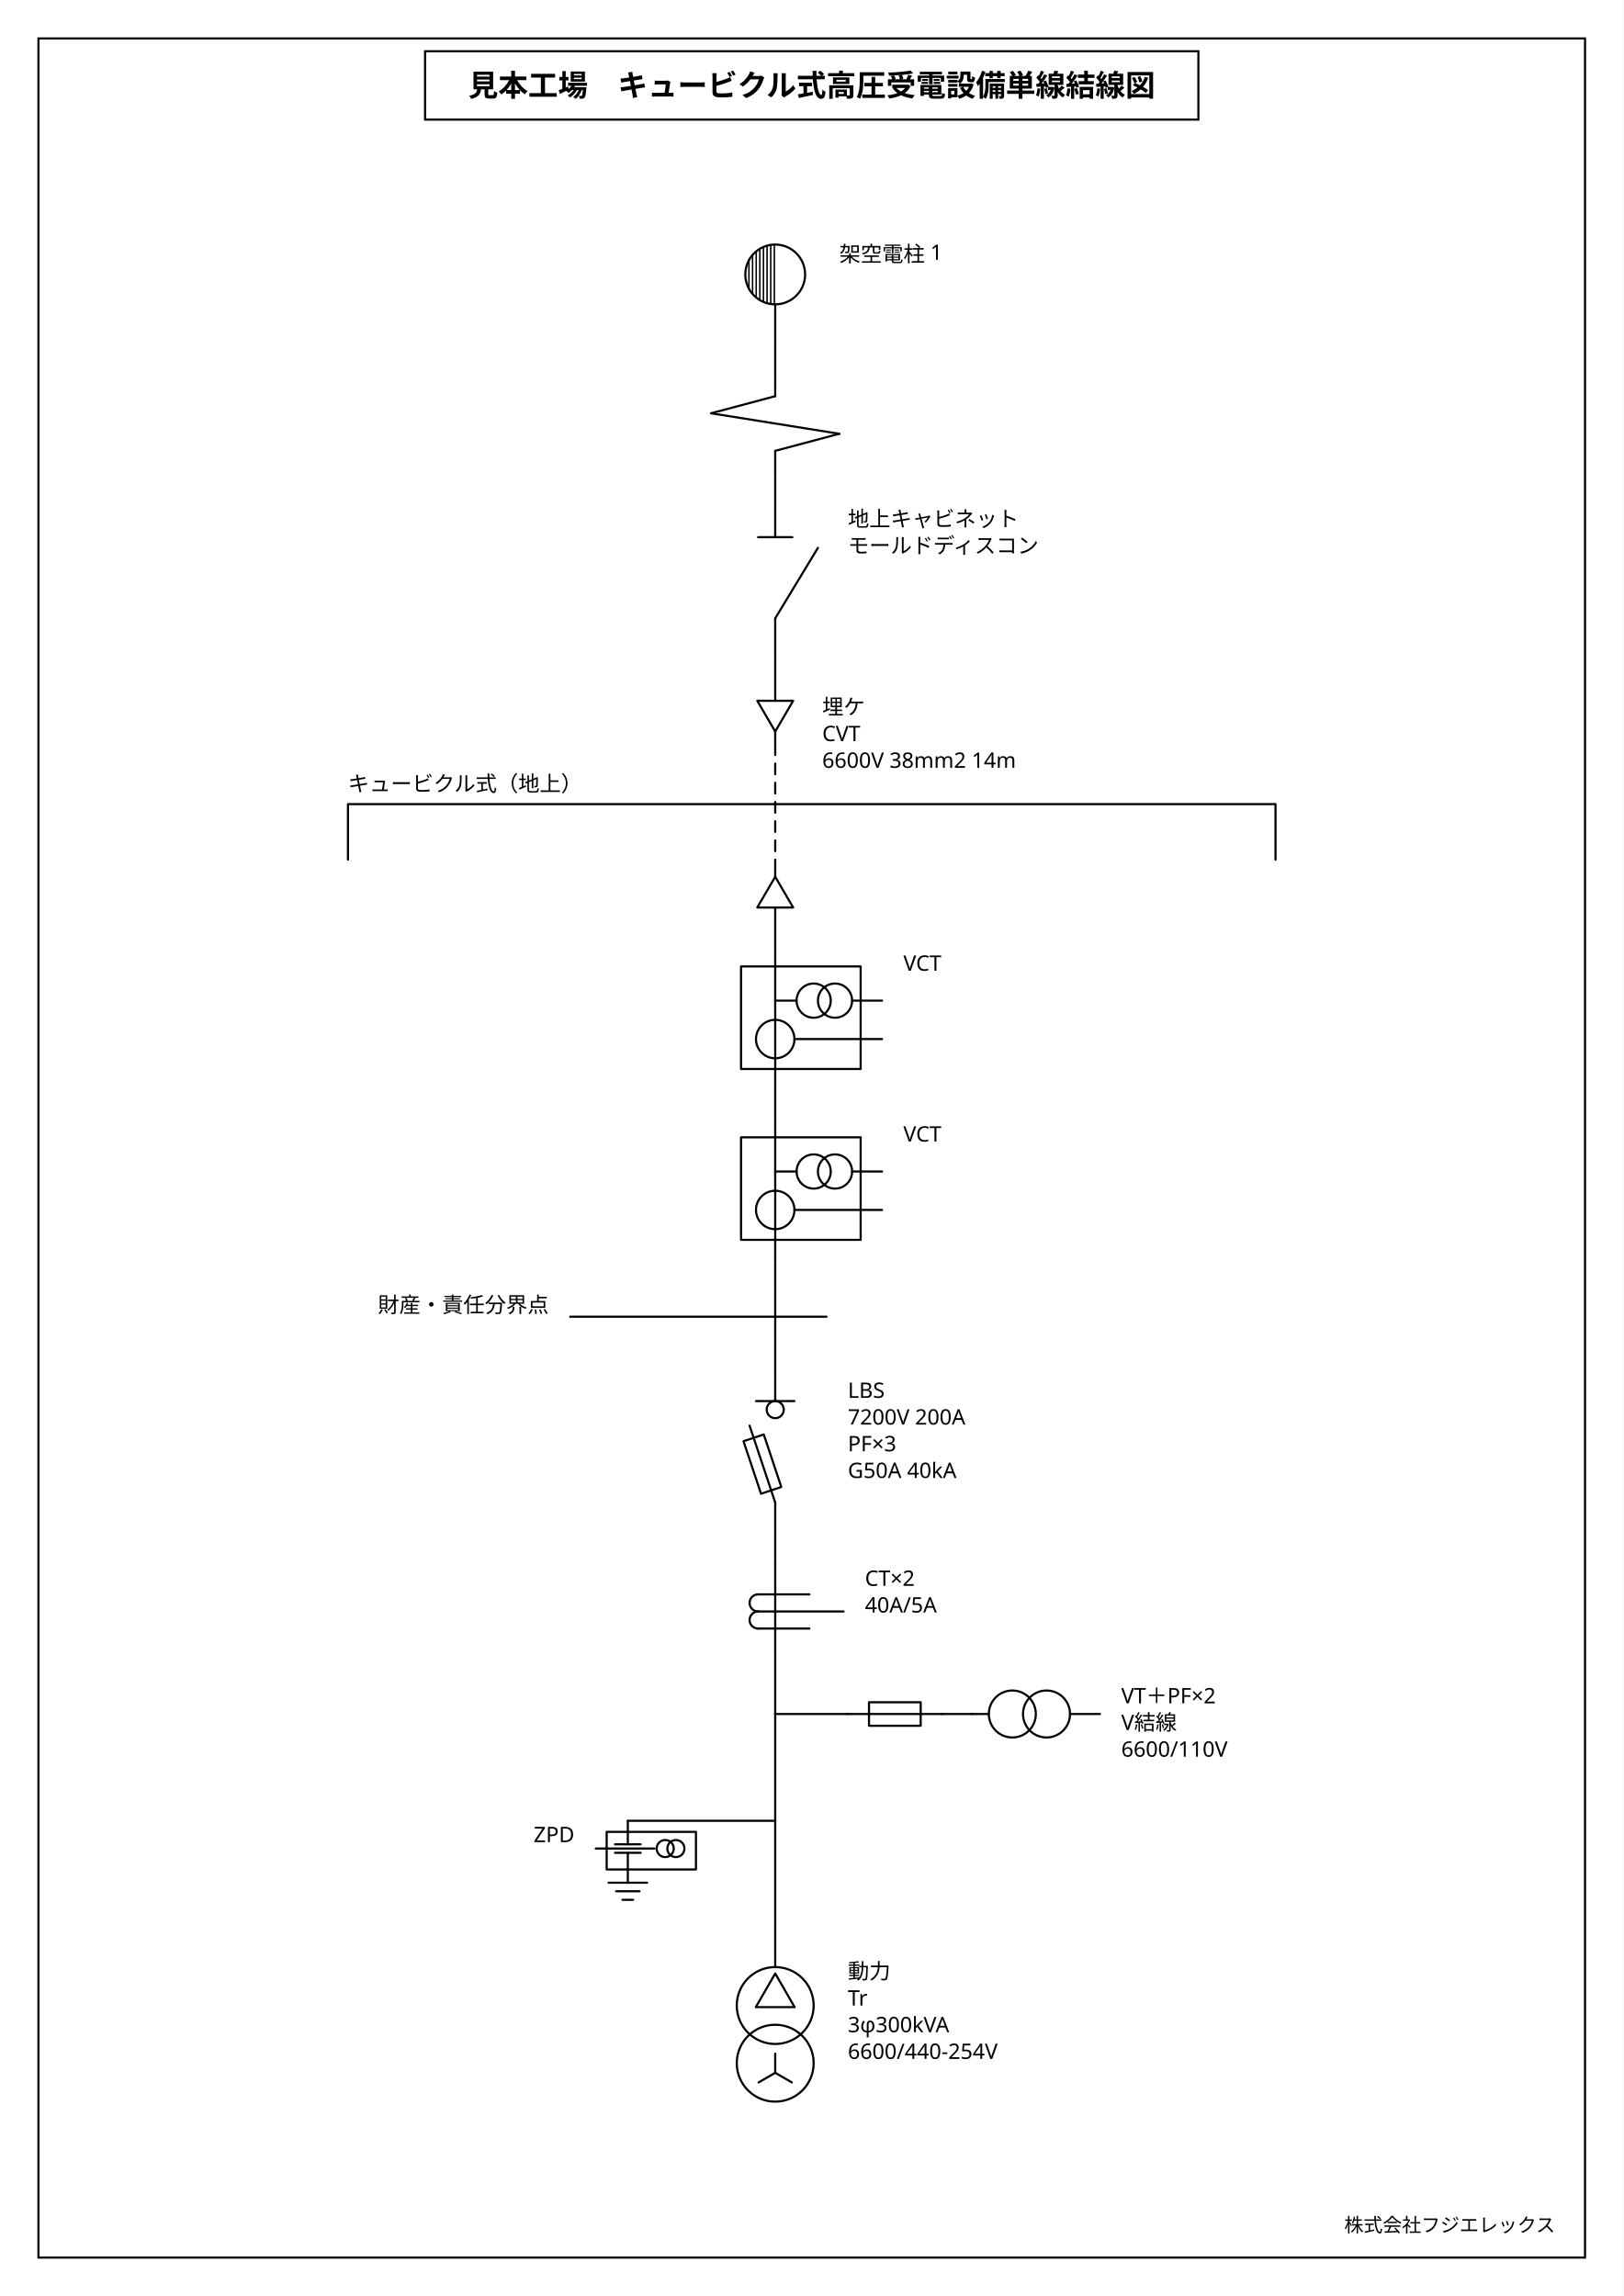
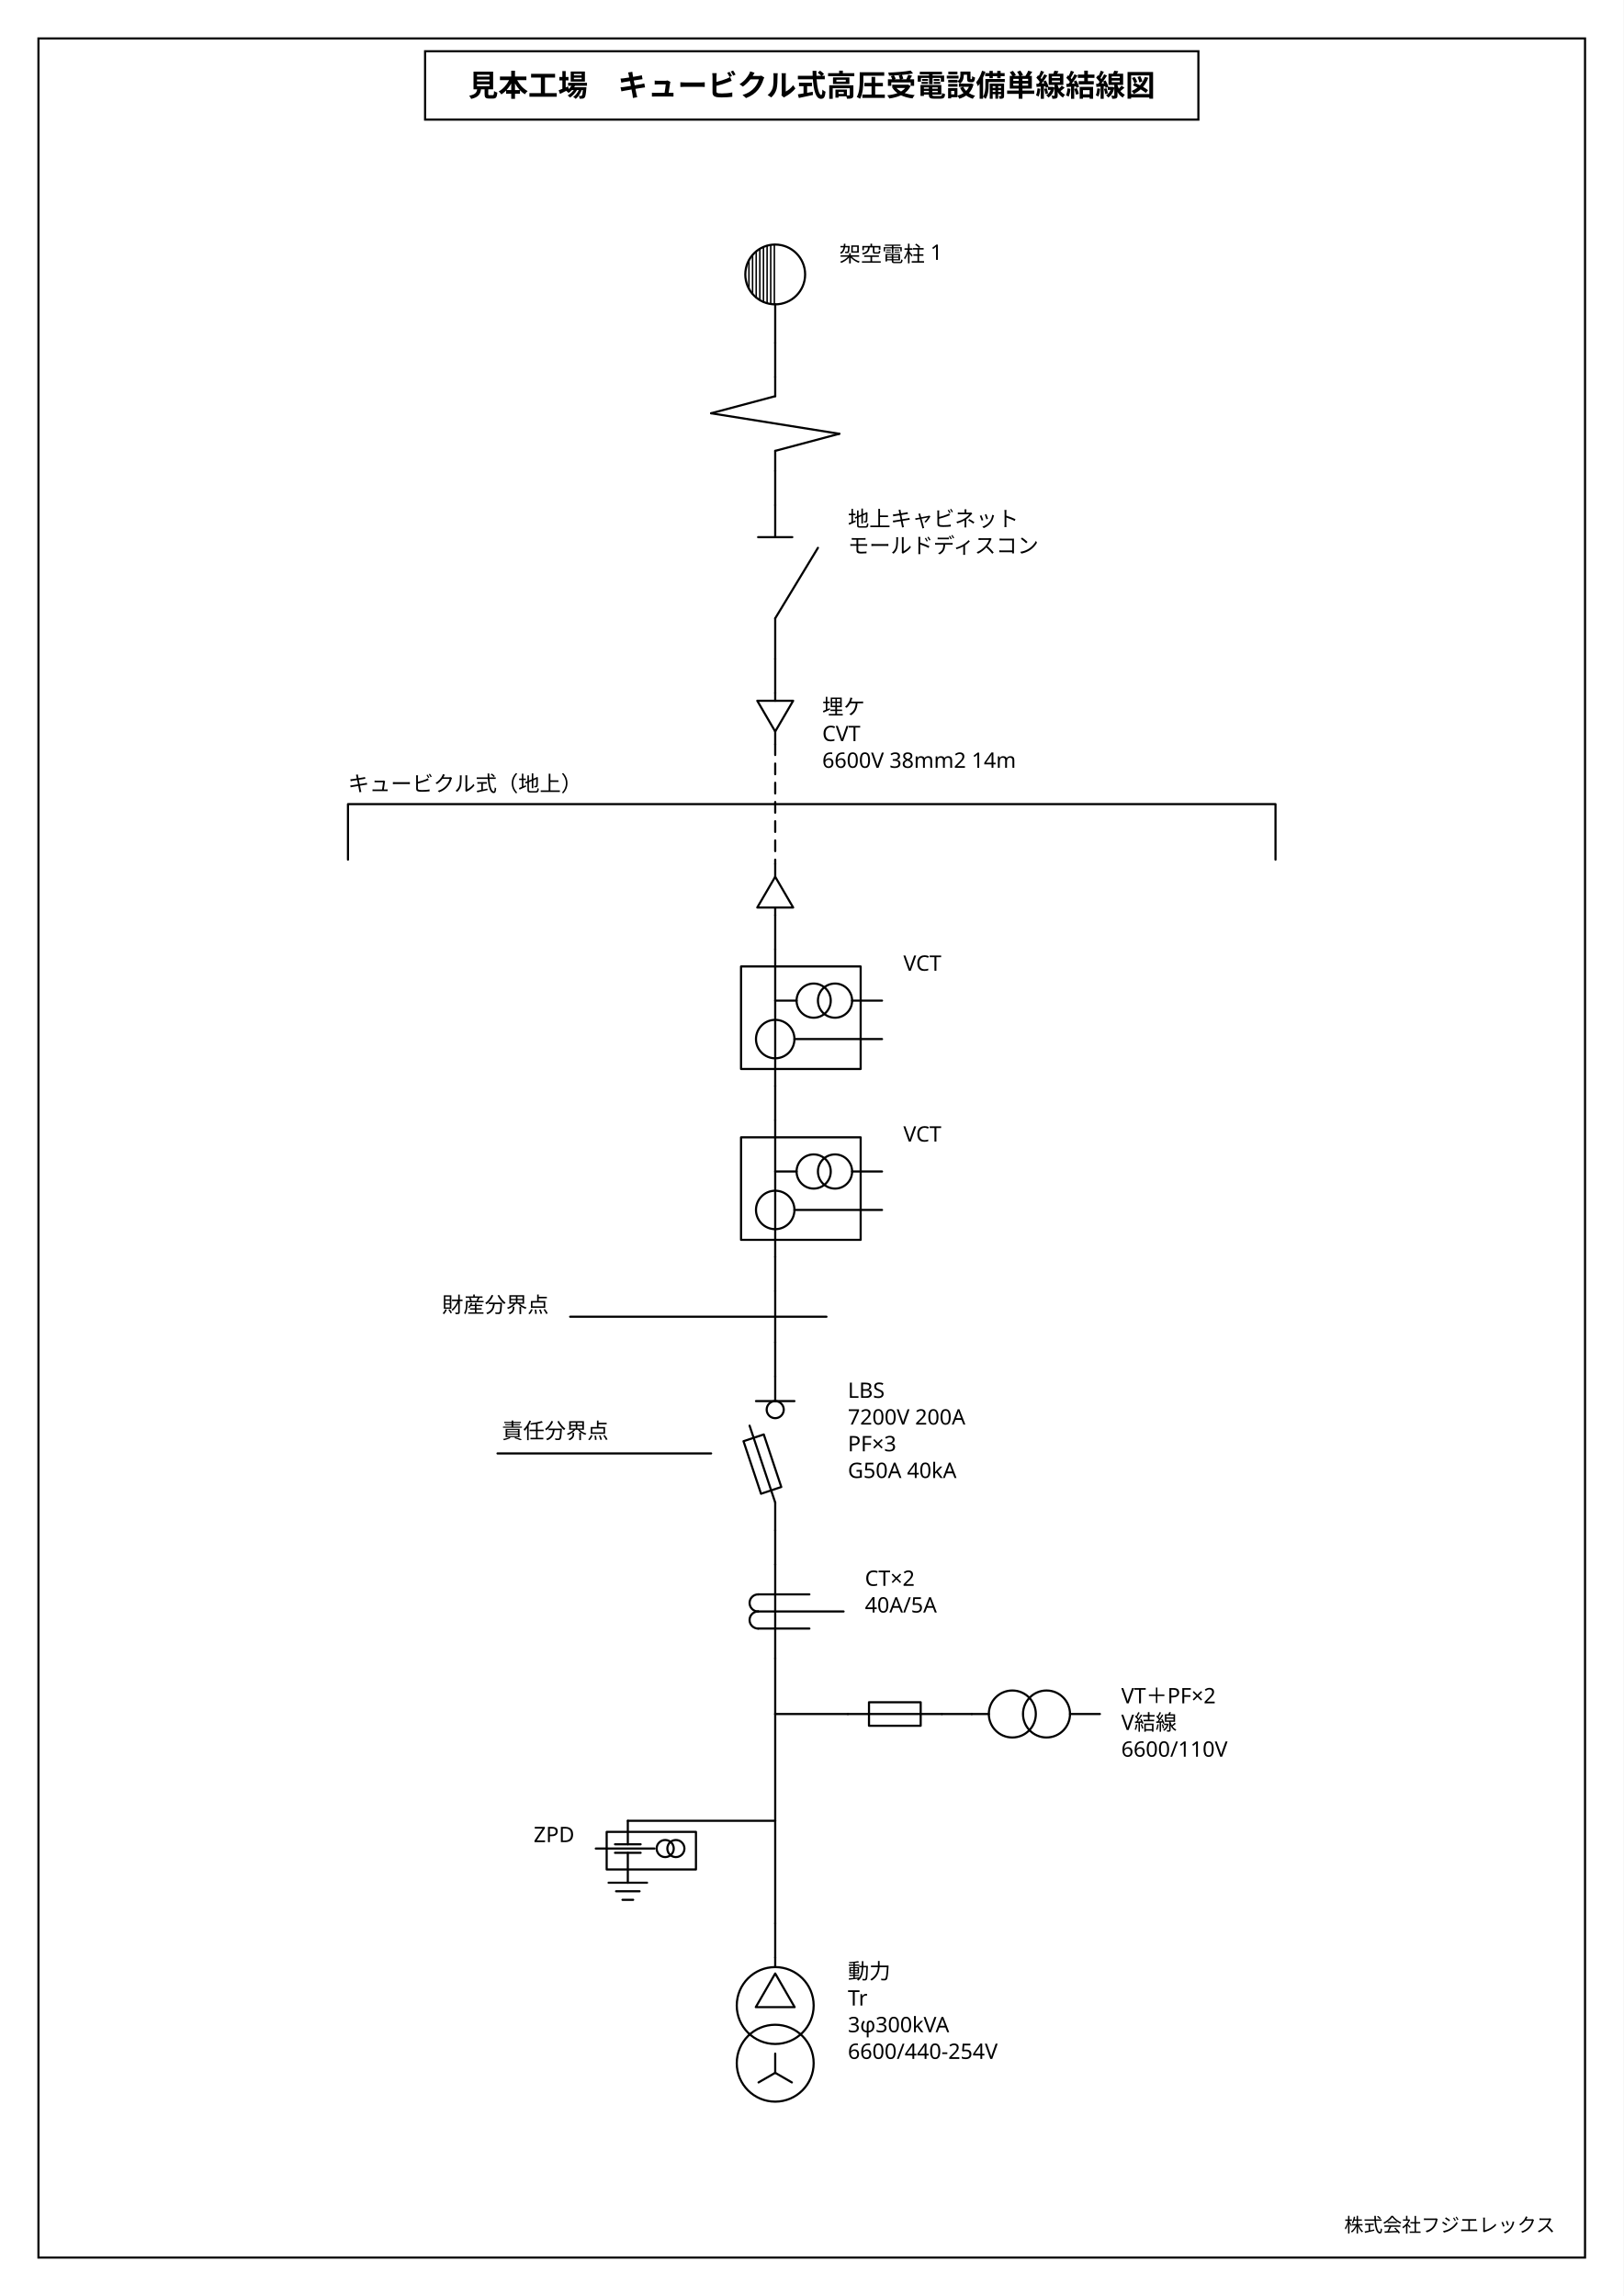
<svg xmlns="http://www.w3.org/2000/svg" viewBox="0 0 760 1075" width="760" height="1075">
  <rect x="0" y="0" width="760" height="1075" fill="#fff" />
  <g stroke="#000" fill="none">
    <rect x="18" y="18" width="724" height="1039" stroke-width="1" />
    <rect x="199" y="24" width="362" height="32" stroke-width="1" />
  </g>
  <text x="380" y="45" font-size="14" font-weight="700" text-anchor="middle" font-family="IPAGothic, 'IPAゴシック', 'Noto Sans JP', 'Hiragino Kaku Gothic ProN', 'Yu Gothic', sans-serif" fill="#000">見本工場　キュービクル式高圧受電設備単線結線図</text>
  <text x="728" y="1045" font-size="9" text-anchor="end" font-family="IPAGothic, 'IPAゴシック', 'Noto Sans JP', 'Hiragino Kaku Gothic ProN', 'Yu Gothic', sans-serif" fill="#000">株式会社フジエレックス</text>
  <g transform="translate(362.9 112.5) scale(1)">
    <g stroke="#000" fill="none" stroke-linecap="round" stroke-linejoin="round" color="#000">
      <path d="M -200 264 L 234.2 264 M -200 264 L -200 290 M 234.2 264 L 234.2 290" fill="none" stroke-width="1" />
      <text x="-200" y="258" font-size="10" font-family="IPAGothic, 'IPAゴシック', 'Noto Sans JP', 'Hiragino Kaku Gothic ProN', 'Yu Gothic', sans-serif" fill="currentColor" stroke="none">キュービクル式（地上）</text>
      <line x1="0" y1="48" x2="0" y2="64" stroke-width="1" />
      <line x1="0" y1="108" x2="0" y2="124" stroke-width="1" />
      <line x1="0" y1="196" x2="0" y2="212" stroke-width="1" />
      <line x1="0" y1="236" x2="0" y2="292" stroke-width="1" stroke-dasharray="5 4" />
      <line x1="0" y1="316" x2="0" y2="332" stroke-width="1" />
      <line x1="0" y1="396" x2="0" y2="412" stroke-width="1" />
      <line x1="0" y1="476" x2="0" y2="492" stroke-width="1" />
      <line x1="0" y1="516" x2="0" y2="532" stroke-width="1" />
      <line x1="0" y1="604" x2="0" y2="620" stroke-width="1" />
      <line x1="0" y1="664" x2="0" y2="690" stroke-width="1" />
      <line x1="0" y1="690" x2="34" y2="690" stroke-width="1" />
      <line x1="78" y1="690" x2="92" y2="690" stroke-width="1" />
      <line x1="0" y1="690" x2="0" y2="740" stroke-width="1" />
      <line x1="0" y1="740" x2="-69" y2="740" stroke-width="1" />
      <line x1="0" y1="740" x2="0" y2="788" stroke-width="1" />
      <line x1="0" y1="788" x2="0" y2="804" stroke-width="1" />
      <g transform="translate(-16 0)">
        <circle cx="16" cy="16" r="14" fill="none" stroke-width="1" />
        <line x1="3.7" y1="9.313" x2="3.7" y2="22.687" stroke-width="0.7" />
        <line x1="5.4" y1="6.855" x2="5.4" y2="25.145" stroke-width="0.7" />
        <line x1="7.1" y1="5.193" x2="7.1" y2="26.807" stroke-width="0.7" />
        <line x1="8.8" y1="3.993" x2="8.8" y2="28.007" stroke-width="0.7" />
        <line x1="10.5" y1="3.126" x2="10.5" y2="28.874" stroke-width="0.7" />
        <line x1="12.2" y1="2.526" x2="12.2" y2="29.474" stroke-width="0.7" />
        <line x1="13.9" y1="2.158" x2="13.9" y2="29.842" stroke-width="0.7" />
        <line x1="15.6" y1="2.006" x2="15.6" y2="29.994" stroke-width="0.7" />
        <line x1="16" y1="30" x2="16" y2="48" stroke-width="1" />
      </g>
      <text x="30" y="10" font-size="10" text-anchor="start" font-family="IPAGothic, 'IPAゴシック', 'Noto Sans JP', 'Hiragino Kaku Gothic ProN', 'Yu Gothic', sans-serif" fill="currentColor" stroke="none">
        <tspan x="30" dy="0">架空電柱 1</tspan>
      </text>
      <g transform="translate(-30 64)">
        <line x1="30" y1="0" x2="30" y2="9" stroke-width="1" />
        <line x1="30" y1="9" x2="0" y2="17" stroke-width="1" />
        <line x1="0" y1="17" x2="60" y2="26.6" stroke-width="1" />
        <line x1="60" y1="26.6" x2="30" y2="34.6" stroke-width="1" />
        <line x1="30" y1="34.6" x2="30" y2="44" stroke-width="1" />
      </g>
      <g transform="translate(-24 124)">
        <line x1="24" y1="0" x2="24" y2="15" stroke-width="1" />
        <line x1="16" y1="15" x2="32" y2="15" stroke-width="1" />
        <line x1="24" y1="53" x2="44" y2="20" stroke-width="1" />
        <line x1="24" y1="53" x2="24" y2="72" stroke-width="1" />
      </g>
      <text x="34" y="134" font-size="10" text-anchor="start" font-family="IPAGothic, 'IPAゴシック', 'Noto Sans JP', 'Hiragino Kaku Gothic ProN', 'Yu Gothic', sans-serif" fill="currentColor" stroke="none">
        <tspan x="34" dy="0">地上キャビネット</tspan>
        <tspan x="34" dy="12.5">モールドディスコン</tspan>
      </text>
      <g transform="translate(-12 212)">
        <line x1="12" y1="0" x2="12" y2="3.6" stroke-width="1" />
        <polygon points="3.6,3.6 20.4,3.6 12,18" fill="none" stroke-width="1" />
        <line x1="12" y1="18" x2="12" y2="24" stroke-width="1" />
      </g>
      <text x="22" y="222" font-size="10" text-anchor="start" font-family="IPAGothic, 'IPAゴシック', 'Noto Sans JP', 'Hiragino Kaku Gothic ProN', 'Yu Gothic', sans-serif" fill="currentColor" stroke="none">
        <tspan x="22" dy="0">埋ケ</tspan>
        <tspan x="22" dy="12.5">CVT</tspan>
        <tspan x="22" dy="12.5">6600V 38mm2 14m</tspan>
      </text>
      <g transform="translate(-12 292) rotate(180 12 12)">
        <line x1="12" y1="0" x2="12" y2="3.6" stroke-width="1" />
        <polygon points="3.6,3.6 20.4,3.6 12,18" fill="none" stroke-width="1" />
        <line x1="12" y1="18" x2="12" y2="24" stroke-width="1" />
      </g>
      <g transform="translate(-22 332)">
        <line x1="22" y1="0" x2="22" y2="64" stroke-width="1" />
        <rect x="6" y="8" width="56" height="48" fill="none" stroke-width="1" />
        <line x1="22" y1="24" x2="32" y2="24" stroke-width="1" />
        <circle cx="40" cy="24" r="8" fill="none" stroke-width="1" />
        <circle cx="50" cy="24" r="8" fill="none" stroke-width="1" />
        <line x1="58" y1="24" x2="72" y2="24" stroke-width="1" />
        <circle cx="22" cy="42" r="9" fill="none" stroke-width="1" />
        <line x1="31" y1="42" x2="72" y2="42" stroke-width="1" />
      </g>
      <text x="60" y="342" font-size="10" text-anchor="start" font-family="IPAGothic, 'IPAゴシック', 'Noto Sans JP', 'Hiragino Kaku Gothic ProN', 'Yu Gothic', sans-serif" fill="currentColor" stroke="none">
        <tspan x="60" dy="0">VCT</tspan>
      </text>
      <g transform="translate(-22 412)">
        <line x1="22" y1="0" x2="22" y2="64" stroke-width="1" />
        <rect x="6" y="8" width="56" height="48" fill="none" stroke-width="1" />
        <line x1="22" y1="24" x2="32" y2="24" stroke-width="1" />
        <circle cx="40" cy="24" r="8" fill="none" stroke-width="1" />
        <circle cx="50" cy="24" r="8" fill="none" stroke-width="1" />
        <line x1="58" y1="24" x2="72" y2="24" stroke-width="1" />
        <circle cx="22" cy="42" r="9" fill="none" stroke-width="1" />
        <line x1="31" y1="42" x2="72" y2="42" stroke-width="1" />
      </g>
      <text x="60" y="422" font-size="10" text-anchor="start" font-family="IPAGothic, 'IPAゴシック', 'Noto Sans JP', 'Hiragino Kaku Gothic ProN', 'Yu Gothic', sans-serif" fill="currentColor" stroke="none">
        <tspan x="60" dy="0">VCT</tspan>
      </text>
      <g transform="translate(-96 492)">
        <line x1="96" y1="0" x2="96" y2="24" stroke-width="1" />
        <line x1="0" y1="12" x2="120" y2="12" stroke-width="1" />
      </g>
      <text x="-106" y="502" font-size="10" text-anchor="end" font-family="IPAGothic, 'IPAゴシック', 'Noto Sans JP', 'Hiragino Kaku Gothic ProN', 'Yu Gothic', sans-serif" fill="currentColor" stroke="none">
-         <tspan x="-106" dy="0">財産・責任分界点</tspan>
+         <tspan x="-106" dy="0">財産分界点</tspan>
      </text>
      <g transform="translate(-24 532)">
        <line x1="24" y1="0" x2="24" y2="11.5" stroke-width="1" />
        <line x1="15" y1="11.5" x2="33" y2="11.5" stroke-width="1" />
        <circle cx="24" cy="15.5" r="4" fill="none" stroke-width="1" />
        <line x1="24" y1="59" x2="12" y2="23" stroke-width="1" />
        <polygon points="26.843,51.719 18.643,27.119 9.157,30.281 17.357,54.881" fill="none" stroke-width="1" />
        <line x1="24" y1="59" x2="24" y2="72" stroke-width="1" />
      </g>
      <text x="34" y="542" font-size="10" text-anchor="start" font-family="IPAGothic, 'IPAゴシック', 'Noto Sans JP', 'Hiragino Kaku Gothic ProN', 'Yu Gothic', sans-serif" fill="currentColor" stroke="none">
        <tspan x="34" dy="0">LBS</tspan>
        <tspan x="34" dy="12.5">7200V 200A</tspan>
        <tspan x="34" dy="12.5">PF×3</tspan>
        <tspan x="34" dy="12.5">G50A 40kA</tspan>
+       </text>
+       <g transform="translate(-130 567)">
+         <line x1="0" y1="1" x2="100" y2="1" stroke-width="1" />
+       </g>
+       <text x="-128" y="561" font-size="10" text-anchor="start" font-family="IPAGothic, 'IPAゴシック', 'Noto Sans JP', 'Hiragino Kaku Gothic ProN', 'Yu Gothic', sans-serif" fill="currentColor" stroke="none">
+         <tspan x="-128" dy="0">責任分界点</tspan>
      </text>
      <g transform="translate(-24 620)">
        <line x1="24" y1="0" x2="24" y2="44" stroke-width="1" />
        <line x1="16" y1="14" x2="40" y2="14" stroke-width="1" />
        <line x1="16" y1="30" x2="40" y2="30" stroke-width="1" />
        <line x1="16" y1="22" x2="56" y2="22" stroke-width="1" />
        <path d="M 16 14 A 4 4 0 0 0 16 22" fill="none" stroke-width="1" />
        <path d="M 16 22 A 4 4 0 0 0 16 30" fill="none" stroke-width="1" />
      </g>
      <text x="42" y="630" font-size="10" text-anchor="start" font-family="IPAGothic, 'IPAゴシック', 'Noto Sans JP', 'Hiragino Kaku Gothic ProN', 'Yu Gothic', sans-serif" fill="currentColor" stroke="none">
        <tspan x="42" dy="0">CT×2</tspan>
        <tspan x="42" dy="12.5">40A/5A</tspan>
      </text>
      <g transform="translate(36 668) rotate(-90 20 22)">
        <line x1="20" y1="0" x2="20" y2="44" stroke-width="1" />
        <rect x="14.5" y="9.9" width="11" height="24.2" fill="none" stroke-width="1" />
      </g>
      <g transform="translate(92 675)">
        <line x1="0" y1="15" x2="8" y2="15" stroke-width="1" />
        <circle cx="19" cy="15" r="11" fill="none" stroke-width="1" />
        <circle cx="35" cy="15" r="11" fill="none" stroke-width="1" />
        <line x1="46" y1="15" x2="60" y2="15" stroke-width="1" />
      </g>
      <text x="162" y="685" font-size="10" text-anchor="start" font-family="IPAGothic, 'IPAゴシック', 'Noto Sans JP', 'Hiragino Kaku Gothic ProN', 'Yu Gothic', sans-serif" fill="currentColor" stroke="none">
        <tspan x="162" dy="0">VT＋PF×2</tspan>
        <tspan x="162" dy="12.5">V結線</tspan>
        <tspan x="162" dy="12.5">6600/110V</tspan>
      </text>
      <g transform="translate(-84 740)">
        <line x1="15" y1="0" x2="15" y2="11" stroke-width="1" />
        <rect x="5.1" y="5.2" width="41.8" height="17.6" fill="none" stroke-width="1" />
        <line x1="9" y1="11" x2="21" y2="11" stroke-width="1" />
        <line x1="9" y1="15" x2="21" y2="15" stroke-width="1" />
        <line x1="15" y1="15" x2="15" y2="29" stroke-width="1" />
        <line x1="6" y1="29" x2="24" y2="29" stroke-width="1" />
        <line x1="9.5" y1="33" x2="20.5" y2="33" stroke-width="1" />
        <line x1="12.5" y1="37" x2="17.5" y2="37" stroke-width="1" />
        <line x1="0" y1="13" x2="27.5" y2="13" stroke-width="1" />
        <circle cx="32.5" cy="13" r="4" fill="none" stroke-width="1" />
        <circle cx="37.5" cy="13" r="4" fill="none" stroke-width="1" />
      </g>
      <text x="-94" y="750" font-size="10" text-anchor="end" font-family="IPAGothic, 'IPAゴシック', 'Noto Sans JP', 'Hiragino Kaku Gothic ProN', 'Yu Gothic', sans-serif" fill="currentColor" stroke="none">
        <tspan x="-94" dy="0">ZPD</tspan>
      </text>
      <g transform="translate(-24 804)">
        <line x1="24" y1="0" x2="24" y2="4.5" stroke-width="1" />
        <circle cx="24" cy="22.5" r="18" fill="none" stroke-width="1" />
        <circle cx="24" cy="49.5" r="18" fill="none" stroke-width="1" />
        <polygon points="24,7.5 33.093,23.25 14.907,23.25" fill="none" stroke-width="1" />
        <line x1="24" y1="54" x2="24" y2="45" stroke-width="1" />
        <line x1="24" y1="54" x2="31.794" y2="58.5" stroke-width="1" />
        <line x1="24" y1="54" x2="16.206" y2="58.5" stroke-width="1" />
      </g>
      <text x="34" y="814" font-size="10" text-anchor="start" font-family="IPAGothic, 'IPAゴシック', 'Noto Sans JP', 'Hiragino Kaku Gothic ProN', 'Yu Gothic', sans-serif" fill="currentColor" stroke="none">
        <tspan x="34" dy="0">動力</tspan>
        <tspan x="34" dy="12.5">Tr</tspan>
        <tspan x="34" dy="12.5">3φ300kVA</tspan>
        <tspan x="34" dy="12.5">6600/440-254V</tspan>
      </text>
    </g>
  </g>
</svg>
